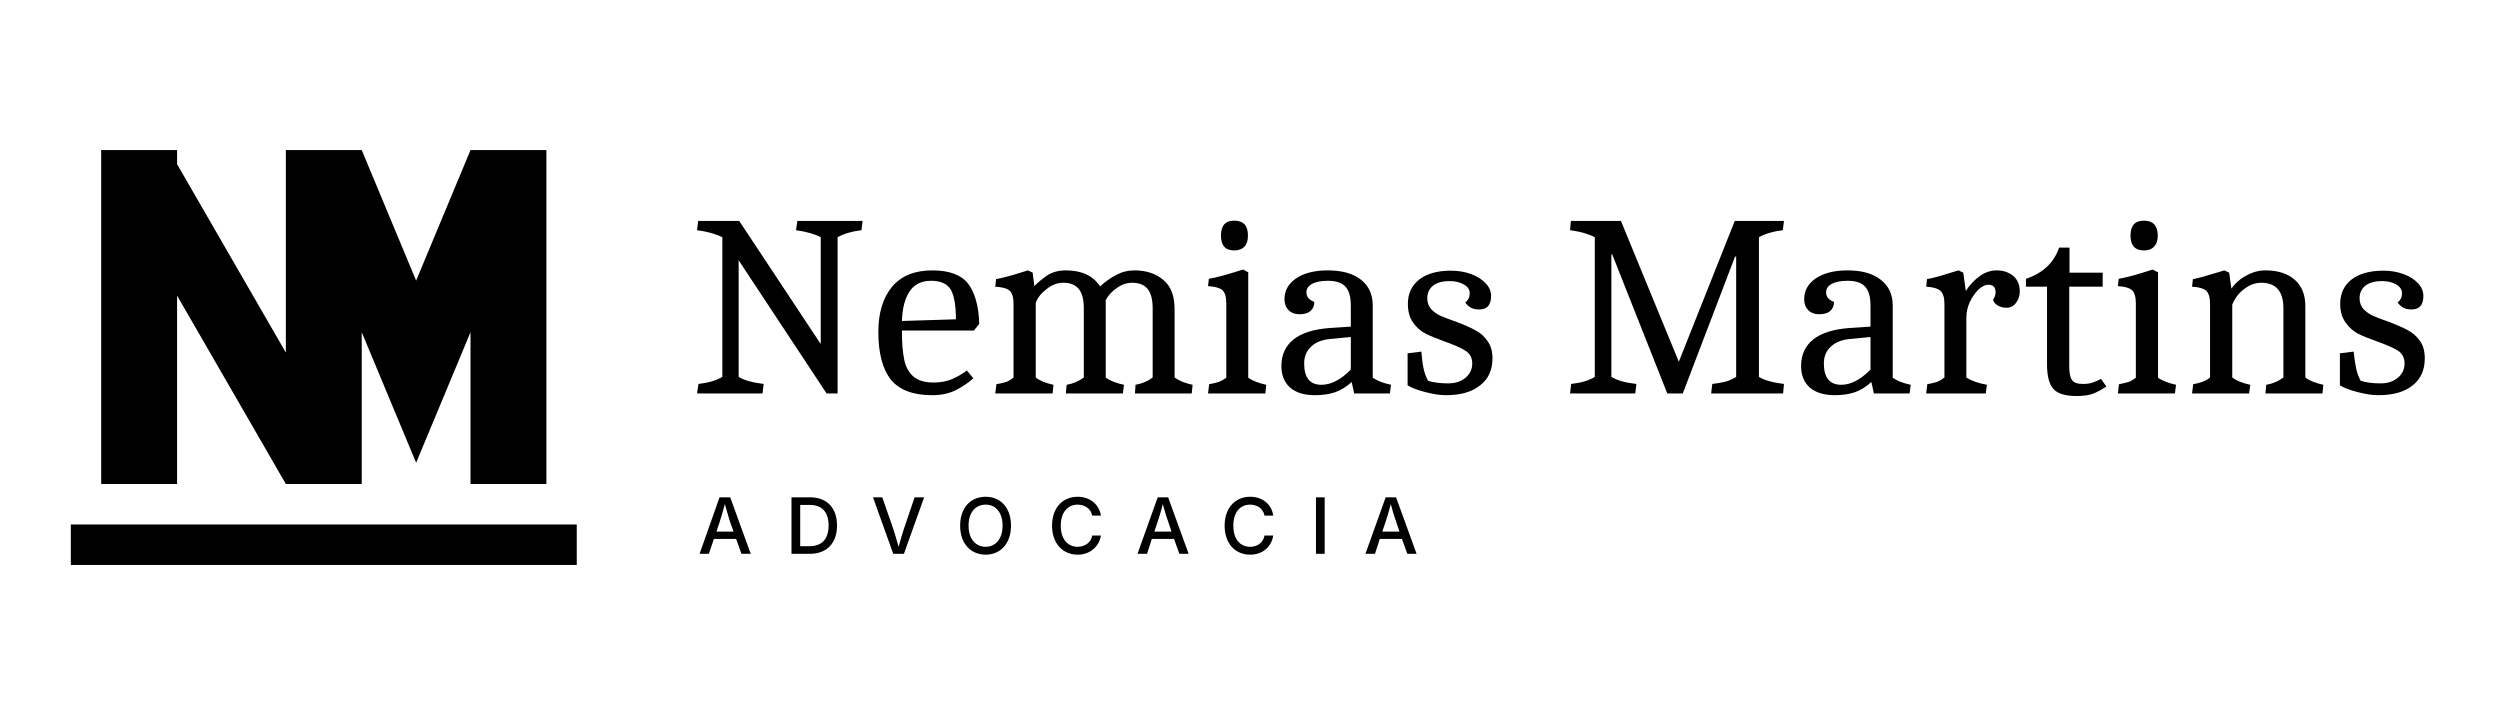
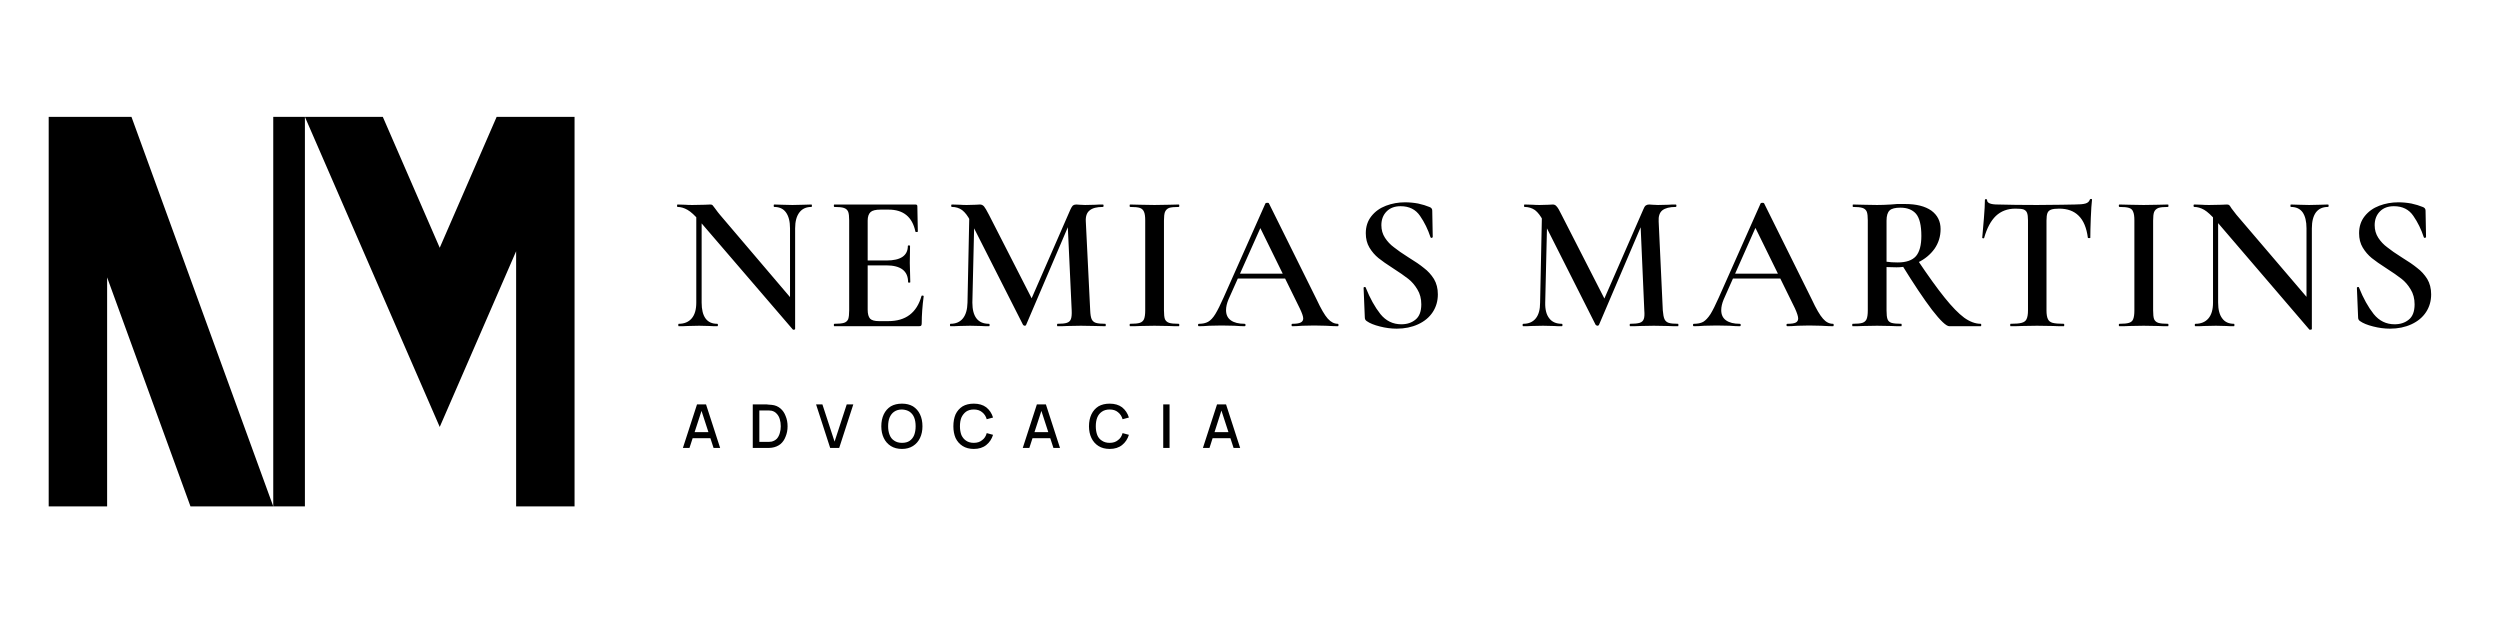
- <svg xmlns="http://www.w3.org/2000/svg" viewBox="0 0 889.46 256" width="889.46" height="256" role="img" aria-labelledby="title">
-   <g id="symbol" transform="translate(0 12) scale(0.9)">
-     <path fill="#000" d="M40 46H70V178H40ZM113 46H143V178H113ZM186 46H216V178H186ZM40 46H66.79L143 178H113L40 51.56ZM113 46H143L164.5 97.6L186 46H216L164.5 169.6Z" />
-     <path fill="#000" d="M28 194H228V210H28Z" />
+ <svg xmlns="http://www.w3.org/2000/svg" viewBox="0 0 1026.88 256" width="1026.88" height="256" role="img" aria-labelledby="title">
+   <g id="symbol" transform="translate(0 0) scale(1)">
+     <path fill="#000000" d="M20 48H44V208H20ZM20 48H54L112.24 208H78.24ZM125.24 48H157.24L180.62 101.77L204 48H236L180.62 175.37ZM212 48H236V208H212Z" />
+     <path fill="#000000" d="M112.24 48H125.24V208H112.24Z" />
  </g>
  <g id="wordmark">
-     <path fill="#000" transform="translate(245.2 140)" d="M11.8 -5.9V-55.6Q8.2 -57.4 2.8 -58.1L3.2 -61.4H17.8L46.8 -17.6V-55.6Q43.6 -57.3 38 -58.1L38.5 -61.4H61.7L61.3 -58.1Q56.2 -57.5 52.8 -55.6V0H48.9L17.6 -47.4V-5.9Q20.6 -4.1 26.5 -3.4L26.1 0H2.8L3.3 -3.4Q8.6 -4 11.8 -5.9ZM67.3 -21.9Q67.3 -32.1 72.2 -38Q77.1 -43.8 86.5 -43.8Q95.6 -43.8 99.3 -39Q102.9 -34.2 103.2 -24.8L101.3 -22.4H75.7V-21.9Q75.7 -15.9 76.5 -12.1Q77.2 -8.4 79.7 -6.1Q82.2 -3.9 87 -3.9Q90.7 -3.9 93.7 -5.2Q96.8 -6.6 98.8 -8.2L101.1 -5.4Q98.8 -3.3 95.1 -1.3Q91.4 0.6 86.5 0.6Q76.2 0.6 71.7 -5Q67.3 -10.7 67.3 -21.9ZM86.1 -40.1Q80.9 -40.1 78.4 -36.3Q75.9 -32.5 75.7 -25.8L94.9 -26.4Q94.9 -33.7 93.1 -36.9Q91.2 -40.1 86.1 -40.1ZM115.4 -5.7V-31.9Q115.4 -35.3 114 -36.6Q112.6 -37.8 108.9 -38L109.2 -40.7Q112.5 -41.3 117.6 -42.9Q118.1 -43.1 120.5 -43.8L122.2 -43L122.8 -38.2Q124.4 -39.9 127.2 -41.9Q130 -43.8 134 -43.8Q142.5 -43.8 146.2 -38.1Q149 -40.7 152 -42.2Q154.9 -43.8 158.4 -43.8Q164.7 -43.8 168.7 -40.4Q172.7 -37.1 172.7 -30V-5.7Q173.6 -5 175.4 -4.2Q177.2 -3.5 179.1 -3.1L178.8 0H158.6L158.8 -3.1Q162.3 -3.7 164.9 -5.7V-30.3Q164.9 -35 163.1 -37.2Q161.3 -39.4 157.6 -39.4Q154.7 -39.4 152.1 -37.5Q149.5 -35.7 148.2 -33.2V-5.7Q149 -5 150.9 -4.2Q152.7 -3.5 154.7 -3.1L154.3 0H134L134.3 -3.1Q137.8 -3.7 140.4 -5.7V-30.3Q140.4 -35 138.6 -37.2Q136.8 -39.4 133.1 -39.4Q129.9 -39.4 127.1 -37.1Q124.2 -34.9 123.3 -32.2V-5.7Q125.4 -4 129.6 -3.1L129.3 0H108.9L109.3 -3.3Q111.5 -3.7 112.8 -4.1Q114.1 -4.6 115.4 -5.7ZM191.1 -5.6V-32.1Q191.1 -35.5 189.7 -36.8Q188.2 -38 184.6 -38.2L184.9 -40.8Q188.6 -41.5 192.5 -42.7Q196.4 -43.9 197.1 -44.1L198.9 -43.1V-5.6Q201.2 -4 205.3 -3.1L205 0H184.6L185 -3.3Q187.1 -3.7 188.4 -4.1Q189.7 -4.6 191.1 -5.6ZM189.2 -56.2Q189.2 -61.5 193.9 -61.5Q196.3 -61.5 197.6 -60.2Q198.8 -58.8 198.8 -56.2Q198.8 -53.6 197.6 -52.3Q196.3 -50.9 193.9 -50.9Q189.2 -50.9 189.2 -56.2ZM210.7 -9.8Q210.7 -15.8 215.1 -19.3Q219.5 -22.7 227.9 -23.3L235.4 -23.8V-31.3Q235.4 -35.9 233.5 -38Q231.6 -40.1 227.2 -40.1Q223.6 -40.1 221.6 -39Q219.6 -37.9 219.6 -36Q219.6 -33.6 222.4 -32.6Q222.4 -30.5 221 -29.3Q219.7 -28.2 217.1 -28.2Q214.7 -28.2 213.3 -29.6Q211.8 -31.1 211.8 -33.5Q211.8 -38.2 216 -41Q220.2 -43.8 227.2 -43.8Q234.8 -43.8 239 -40.5Q243.2 -37.2 243.2 -31.3V-5.6Q244.1 -5 245.9 -4.2Q247.8 -3.5 249.7 -3.1L249.3 0H236.6L235.7 -4.1Q232.9 -1.5 229.7 -0.4Q226.6 0.6 222.6 0.6Q216.9 0.6 213.8 -2.1Q210.7 -4.9 210.7 -9.8ZM235.4 -8.5V-20.1L228.1 -19.4Q223.7 -19 221.3 -16.7Q218.8 -14.4 218.8 -10.7Q218.8 -3.1 224.9 -3.1Q227.5 -3.1 230 -4.4Q232.5 -5.6 235.4 -8.5ZM255.6 -2.9V-14.3L260.5 -14.9Q260.8 -11 261.3 -8.8Q261.8 -6.5 262.9 -4.5Q265.9 -3.6 270 -3.6Q273.8 -3.6 276.2 -5.6Q278.6 -7.6 278.6 -10.7Q278.6 -13.7 276.2 -15.2Q273.9 -16.7 268.8 -18.5Q264.6 -20 262 -21.3Q259.3 -22.7 257.5 -25.3Q255.7 -27.9 255.7 -31.9Q255.7 -37.4 259.8 -40.6Q263.9 -43.7 271 -43.7Q274.9 -43.7 278.2 -42.5Q281.4 -41.3 283.4 -39.2Q285.3 -37.2 285.3 -34.7Q285.3 -29.9 281.1 -29.9Q279.3 -29.9 278.2 -30.5Q277 -31.1 276.1 -32.4Q277.7 -33.5 277.7 -35.7Q277.7 -37.6 275.6 -38.8Q273.5 -40 270.5 -40Q266.8 -40 264.7 -38.4Q262.6 -36.7 262.6 -33.9Q262.6 -31.6 264 -30Q265.4 -28.5 267.4 -27.6Q269.5 -26.7 273.2 -25.4Q277.2 -23.9 279.7 -22.5Q282.3 -21.2 284 -18.7Q285.8 -16.3 285.8 -12.5Q285.8 -6.3 281.4 -2.9Q277.1 0.6 269.3 0.6Q266.1 0.6 261.9 -0.5Q257.7 -1.6 255.6 -2.9ZM322.2 -5.9V-55.6Q318.8 -57.4 313.4 -58.1L313.7 -61.4H331.5L352.1 -11.3L372 -61.4H389.5L389.1 -58.1Q384 -57.5 380.6 -55.6V-5.9Q383.6 -4.1 389.5 -3.4L389.2 0H363.6L364 -3.4Q366.7 -3.7 368.7 -4.2Q370.7 -4.8 372.5 -5.9V-48.7H372.1L353.5 0H348L328.4 -49.5H328.1V-5.9Q331.3 -4 337 -3.4L336.6 0H313.4L313.8 -3.4Q319.1 -4 322.2 -5.9ZM395.6 -9.8Q395.6 -15.8 400 -19.3Q404.4 -22.7 412.8 -23.3L420.3 -23.8V-31.3Q420.3 -35.9 418.4 -38Q416.5 -40.1 412.2 -40.1Q408.5 -40.1 406.5 -39Q404.5 -37.9 404.5 -36Q404.5 -33.6 407.3 -32.6Q407.3 -30.5 405.9 -29.3Q404.6 -28.2 402 -28.2Q399.6 -28.2 398.2 -29.6Q396.7 -31.1 396.7 -33.5Q396.7 -38.2 400.9 -41Q405.1 -43.8 412.2 -43.8Q419.7 -43.8 423.9 -40.5Q428.2 -37.2 428.2 -31.3V-5.6Q429 -5 430.8 -4.2Q432.7 -3.5 434.6 -3.1L434.2 0H421.5L420.6 -4.1Q417.8 -1.5 414.6 -0.4Q411.5 0.6 407.6 0.6Q401.9 0.6 398.7 -2.1Q395.6 -4.9 395.6 -9.8ZM420.3 -8.5V-20.1L413 -19.4Q408.7 -19 406.2 -16.7Q403.7 -14.4 403.7 -10.7Q403.7 -3.1 409.9 -3.1Q412.4 -3.1 414.9 -4.4Q417.4 -5.6 420.3 -8.5ZM446.6 -5.7V-31.9Q446.6 -35.3 445.1 -36.6Q443.7 -37.8 440.1 -38L440.4 -40.7Q443.3 -41.2 448.6 -42.9L451.6 -43.8L453.3 -43L454.2 -36.5Q456.3 -39.7 459.2 -41.8Q462 -43.8 465.2 -43.8Q468.6 -43.8 471 -41.9Q473.4 -39.9 473.4 -36.3Q473.4 -34 472.1 -32.3Q470.8 -30.5 468.6 -30.5Q467 -30.5 465.6 -31.3Q464.2 -32.1 463.9 -33.4Q464.2 -33.8 464.5 -34.5Q464.8 -35.3 464.8 -36Q464.8 -38.7 462.2 -38.7Q460.6 -38.7 458.7 -37Q456.9 -35.2 455.6 -32.5Q454.4 -29.8 454.4 -27V-5.7Q456.9 -4 461.7 -3.1L461.3 0H440.1L440.5 -3.3Q442.6 -3.7 443.9 -4.1Q445.2 -4.6 446.6 -5.7ZM483.1 -10.4V-38H475.6V-40.8Q484.6 -43.8 487.4 -51.9H491.1V-43H502.9V-38H491V-9.8Q491 -6.3 491.9 -4.9Q492.8 -3.4 495.9 -3.4Q497.9 -3.4 499.4 -3.9Q500.8 -4.4 502.3 -5.2L504.2 -2.5Q502.2 -1.1 499.9 -0.1Q497.5 0.9 493.7 0.9Q487.5 0.9 485.3 -1.7Q483.1 -4.2 483.1 -10.4ZM514.7 -5.6V-32.1Q514.7 -35.5 513.3 -36.8Q511.9 -38 508.3 -38.2L508.6 -40.8Q512.3 -41.5 516.2 -42.7Q520.1 -43.9 520.7 -44.1L522.6 -43.1V-5.6Q524.9 -4 529 -3.1L528.6 0H508.3L508.7 -3.3Q510.8 -3.7 512.1 -4.1Q513.4 -4.6 514.7 -5.6ZM512.8 -56.2Q512.8 -61.5 517.6 -61.5Q520 -61.5 521.2 -60.2Q522.5 -58.8 522.5 -56.2Q522.5 -53.6 521.2 -52.3Q520 -50.9 517.6 -50.9Q512.8 -50.9 512.8 -56.2ZM541.1 -5.7V-31.9Q541.1 -35.3 539.7 -36.6Q538.3 -37.8 534.7 -38L535 -40.7Q537.8 -41.2 543.2 -42.9L546.2 -43.8L547.9 -43L548.7 -37.3Q550.8 -40.3 554.1 -42Q557.3 -43.8 560.8 -43.8Q567.5 -43.8 571.3 -40.4Q575 -37.1 575 -31.1V-5.7Q575.8 -5 577.7 -4.2Q579.5 -3.5 581.4 -3.1L581.1 0H560.8L561.1 -3.1Q564.6 -3.7 567.2 -5.7V-30.3Q567.2 -39.4 559.3 -39.4Q556.1 -39.4 553.3 -37.2Q550.4 -35.1 549 -31.6V-5.7Q551.2 -4 555.4 -3.1L555 0H534.7L535.1 -3.3Q537.2 -3.7 538.5 -4.2Q539.9 -4.7 541.1 -5.7ZM587.3 -2.9V-14.3L592.2 -14.9Q592.6 -11 593.1 -8.8Q593.6 -6.5 594.7 -4.5Q597.6 -3.6 601.8 -3.6Q605.5 -3.6 607.9 -5.6Q610.3 -7.6 610.3 -10.7Q610.3 -13.7 608 -15.2Q605.6 -16.7 600.6 -18.5Q596.3 -20 593.7 -21.3Q591.1 -22.7 589.3 -25.3Q587.4 -27.9 587.4 -31.9Q587.4 -37.4 591.5 -40.6Q595.6 -43.7 602.8 -43.7Q606.6 -43.7 609.9 -42.5Q613.2 -41.3 615.1 -39.2Q617 -37.2 617 -34.7Q617 -29.9 612.8 -29.9Q611.1 -29.9 609.9 -30.5Q608.8 -31.1 607.8 -32.4Q609.4 -33.5 609.4 -35.7Q609.4 -37.6 607.3 -38.8Q605.3 -40 602.2 -40Q598.6 -40 596.4 -38.4Q594.3 -36.7 594.3 -33.9Q594.3 -31.6 595.7 -30Q597.2 -28.5 599.2 -27.6Q601.2 -26.7 605 -25.4Q608.9 -23.9 611.5 -22.5Q614 -21.2 615.8 -18.7Q617.5 -16.3 617.5 -12.5Q617.5 -6.3 613.2 -2.9Q608.9 0.6 601 0.6Q597.8 0.6 593.6 -0.5Q589.4 -1.6 587.3 -2.9Z" />
-     <path fill="#000" transform="translate(248.2 197.04)" d="M0.7 0H4L5.8 -5.3H13.7L15.6 0H18.9L11.6 -20.1H7.8ZM6.7 -7.9 7.8 -11.2C8.3 -12.7 8.9 -14.8 9.7 -17.7C10.5 -14.8 11.1 -12.8 11.6 -11.2L12.8 -7.9ZM39.9 0C46 0 49.6 -3.8 49.6 -10.1C49.6 -16.3 46 -20.1 40.1 -20.1H33.4V0ZM36.5 -2.7V-17.4H39.9C44.3 -17.4 46.6 -14.8 46.6 -10.1C46.6 -5.3 44.3 -2.7 39.7 -2.7ZM69.6 0H73.4L80.6 -20.1H77.2L73.4 -8.9C72.9 -7.4 72.3 -5.3 71.5 -2.5C70.7 -5.3 70.1 -7.4 69.6 -8.9L65.7 -20.1H62.4ZM102.5 0.3C107.7 0.3 111.5 -3.6 111.5 -10C111.5 -16.5 107.7 -20.3 102.5 -20.3C97.2 -20.3 93.4 -16.5 93.4 -10C93.4 -3.6 97.2 0.3 102.5 0.3ZM102.5 -2.5C99 -2.5 96.4 -5.2 96.4 -10C96.4 -14.9 99 -17.5 102.5 -17.5C105.9 -17.5 108.5 -14.9 108.5 -10C108.5 -5.2 105.9 -2.5 102.5 -2.5ZM135.2 0.3C139.6 0.3 142.8 -2.5 143.5 -6.5H140.4C139.9 -3.9 137.7 -2.5 135.2 -2.5C131.8 -2.5 129.2 -5.1 129.2 -10C129.2 -14.9 131.8 -17.5 135.2 -17.5C137.7 -17.5 139.9 -16.1 140.4 -13.6H143.5C142.8 -17.8 139.4 -20.3 135.2 -20.3C130 -20.3 126.1 -16.5 126.1 -10C126.1 -3.6 130 0.3 135.2 0.3ZM156.5 0H159.9L161.6 -5.3H169.5L171.4 0H174.7L167.4 -20.1H163.7ZM162.5 -7.9 163.6 -11.2C164.1 -12.7 164.8 -14.8 165.5 -17.7C166.3 -14.8 166.9 -12.8 167.5 -11.2L168.6 -7.9ZM196.6 0.3C201 0.3 204.2 -2.5 204.8 -6.5H201.7C201.2 -3.9 199.1 -2.5 196.6 -2.5C193.1 -2.5 190.6 -5.1 190.6 -10C190.6 -14.9 193.1 -17.5 196.6 -17.5C199.1 -17.5 201.2 -16.1 201.7 -13.6H204.8C204.2 -17.8 200.8 -20.3 196.6 -20.3C191.4 -20.3 187.5 -16.5 187.5 -10C187.5 -3.6 191.3 0.3 196.6 0.3ZM223.1 -20.1H220V0H223.1ZM237.6 0H241L242.7 -5.3H250.6L252.5 0H255.8L248.5 -20.1H244.8ZM243.6 -7.9 244.7 -11.2C245.2 -12.7 245.9 -14.8 246.6 -17.7C247.4 -14.8 248 -12.8 248.6 -11.2L249.7 -7.9Z" />
+     <path fill="#000000" transform="translate(276 134)" d="M10 -48.2 12.2 -48V-9.7Q12.2 -5.4 13.8 -3.2Q15.4 -1 18.6 -1Q18.9 -1 18.9 -0.5Q18.9 0 18.6 0Q16.6 0 15.4 -0.1L11.2 -0.2L6.5 -0.1Q5.2 0 2.8 0Q2.6 0 2.6 -0.5Q2.6 -1 2.8 -1Q6.2 -1 8.1 -3.2Q10 -5.4 10 -9.7ZM49.7 1.4 11.2 -43.4Q8.5 -46.6 6.4 -47.8Q4.3 -49 2.3 -49Q2.1 -49 2.1 -49.5Q2.1 -50 2.3 -50L5.5 -49.9Q6.5 -49.8 8.4 -49.8L13.5 -49.9Q14.5 -50 15.8 -50Q16.4 -50 16.7 -49.7Q17 -49.4 17.7 -48.4Q19 -46.6 19.7 -45.8L50 -10.2L50.6 1.1Q50.6 1.4 50.2 1.4Q49.8 1.5 49.7 1.4ZM50.6 1.1 48.5 -1.3V-40.2Q48.5 -44.5 46.8 -46.8Q45.2 -49 42 -49Q41.8 -49 41.8 -49.5Q41.8 -50 42 -50L45.3 -49.9Q47.8 -49.8 49.5 -49.8Q51 -49.8 53.9 -49.9L57.3 -50Q57.5 -50 57.5 -49.5Q57.5 -49 57.3 -49Q54.1 -49 52.4 -46.8Q50.6 -44.5 50.6 -40.2ZM66.7 -1Q69.4 -1 70.7 -1.4Q71.9 -1.8 72.4 -2.9Q72.8 -4.1 72.8 -6.5V-43.5Q72.8 -45.9 72.4 -47Q71.9 -48.2 70.6 -48.6Q69.4 -49 66.7 -49Q66.5 -49 66.5 -49.5Q66.5 -50 66.7 -50H100Q100.8 -50 100.8 -49.3L101 -38.9Q101 -38.7 100.5 -38.7Q100.1 -38.6 100 -38.9Q98.1 -47.9 89 -47.9H85.7Q82.7 -47.9 81.6 -46.9Q80.4 -45.8 80.4 -43.4V-6.8Q80.4 -4.2 81.4 -3.1Q82.4 -2.1 85 -2.1H88.9Q99.6 -2.1 102.5 -12.4Q102.5 -12.6 102.9 -12.6Q103.4 -12.6 103.4 -12.3Q102.6 -6.2 102.6 -1.2Q102.6 -0.6 102.4 -0.3Q102.2 0 101.4 0H66.7Q66.5 0 66.5 -0.5Q66.5 -1 66.7 -1ZM88 -25H76.8V-27H88.1Q96.9 -27 96.9 -33Q96.9 -33.2 97.3 -33.2Q97.8 -33.2 97.8 -33L97.7 -26L97.8 -22.2Q97.9 -19.7 97.9 -18.1Q97.9 -17.9 97.4 -17.9Q97 -17.9 97 -18.1Q97 -25 88 -25ZM122.2 -48.2 124.3 -48 123.4 -9.7Q123.4 -5.4 125.1 -3.2Q126.8 -1 130.2 -1Q130.5 -1 130.5 -0.5Q130.5 0 130.2 0Q128.1 0 126.9 -0.1L122.5 -0.2L117.8 -0.1Q116.6 0 114.4 0Q114.2 0 114.2 -0.5Q114.2 -1 114.4 -1Q117.7 -1 119.5 -3.2Q121.3 -5.4 121.4 -9.7ZM178 0Q175.4 0 173.8 -0.1L168 -0.2L162.4 -0.1Q161 0 158.3 0Q158.2 0 158.2 -0.5Q158.2 -1 158.3 -1Q161 -1 162.2 -1.4Q163.5 -1.8 163.9 -3Q164.3 -4.1 164.2 -6.5L162.5 -43L166 -48.6L145.5 -0.6Q145.4 -0.2 144.9 -0.2Q144.5 -0.2 144.2 -0.6L122.5 -43.4Q121 -46.3 119.2 -47.7Q117.4 -49 115 -49Q114.7 -49 114.7 -49.5Q114.7 -50 115 -50L118.4 -49.9Q119.4 -49.8 121.1 -49.8L124.8 -49.9Q125.5 -50 126.5 -50Q127.5 -50 128.2 -49.2Q128.8 -48.5 130.2 -45.8L148.2 -10.6L144.7 -4.5L163.7 -48Q164.2 -49.1 164.7 -49.6Q165.3 -50 166.1 -50Q166.6 -50 167.5 -49.9Q168.4 -49.8 169.7 -49.8L174 -49.9Q175 -50 177 -50Q177.3 -50 177.3 -49.5Q177.3 -49 177 -49Q173.3 -49 171.6 -47.6Q169.8 -46.2 170 -43L171.8 -6.5Q171.9 -4 172.4 -2.9Q172.9 -1.8 174.1 -1.4Q175.3 -1 178 -1Q178.2 -1 178.2 -0.5Q178.2 0 178 0ZM208.2 -1Q208.4 -1 208.4 -0.5Q208.4 0 208.2 0Q205.6 0 204.1 -0.1L198.2 -0.2L192.4 -0.1Q190.9 0 188.2 0Q188 0 188 -0.5Q188 -1 188.2 -1Q191 -1 192.2 -1.4Q193.4 -1.8 193.9 -2.9Q194.4 -4.1 194.4 -6.5V-43.5Q194.4 -45.9 193.9 -47Q193.4 -48.2 192.2 -48.6Q191 -49 188.2 -49Q188 -49 188 -49.5Q188 -50 188.2 -50L192.4 -49.9Q195.9 -49.8 198.2 -49.8Q200.6 -49.8 204.2 -49.9L208.2 -50Q208.4 -50 208.4 -49.5Q208.4 -49 208.2 -49Q205.5 -49 204.2 -48.6Q203 -48.1 202.5 -46.9Q202.1 -45.8 202.1 -43.4V-6.5Q202.1 -4 202.5 -2.9Q203 -1.8 204.2 -1.4Q205.4 -1 208.2 -1ZM232 -21.6H254.4L255 -19.6H231ZM273.5 0Q272 0 268.6 -0.2Q265.3 -0.3 263.8 -0.3Q261.8 -0.3 259 -0.2Q256.3 0 254.8 0Q254.5 0 254.5 -0.5Q254.5 -1 254.8 -1Q257.2 -1 258.2 -1.5Q259.3 -2 259.3 -3.2Q259.3 -4.4 257.9 -7.3L241.2 -41.3L244.5 -46.6L228.6 -11Q227.6 -8.6 227.6 -6.6Q227.6 -3.8 229.6 -2.4Q231.6 -1 235.2 -1Q235.6 -1 235.6 -0.5Q235.6 0 235.2 0Q233.8 0 231 -0.2Q228 -0.3 225.8 -0.3Q223.6 -0.3 220.7 -0.2Q218.2 0 216.5 0Q216.1 0 216.1 -0.5Q216.1 -1 216.5 -1Q218.7 -1 220.2 -1.8Q221.8 -2.7 223.2 -5Q224.6 -7.3 226.6 -11.8L243.8 -50.5Q244 -50.7 244.6 -50.7Q245.1 -50.7 245.2 -50.5L264.8 -11Q267.5 -5.2 269.4 -3.1Q271.3 -1 273.5 -1Q273.8 -1 273.8 -0.5Q273.8 0 273.5 0ZM302.5 -28.3Q306.6 -25.8 308.9 -23.9Q311.3 -22.1 313 -19.4Q314.6 -16.7 314.6 -13.1Q314.6 -9 312.5 -5.8Q310.4 -2.6 306.5 -0.8Q302.6 1 297.7 1Q294.3 1 290.8 0.1Q287.2 -0.8 285.4 -2.1Q284.6 -2.6 284.6 -3.6L284.1 -15.7V-15.8Q284.1 -16.1 284.5 -16.1Q284.9 -16.2 285 -15.8Q287.6 -9.3 291 -5Q294.4 -0.8 299.6 -0.8Q303.1 -0.8 305.4 -2.7Q307.8 -4.6 307.8 -9Q307.8 -12.5 306.2 -15.1Q304.6 -17.8 302.4 -19.5Q300.1 -21.3 296.2 -23.8Q292.3 -26.3 290.2 -28Q288 -29.8 286.5 -32.3Q285 -34.8 285 -38.2Q285 -42.3 287.3 -45.2Q289.6 -48.1 293.3 -49.5Q297 -50.9 301.1 -50.9Q303.8 -50.9 306.5 -50.4Q309.2 -49.8 311.1 -49Q312.3 -48.6 312.3 -47.5L312.5 -36.7Q312.5 -36.4 312.1 -36.3Q311.8 -36.2 311.6 -36.5Q310 -41.4 307.3 -45.3Q304.6 -49.3 299.3 -49.3Q295.7 -49.3 293.6 -47.2Q291.4 -45 291.4 -41.5Q291.4 -38.6 292.9 -36.3Q294.4 -34 296.6 -32.4Q298.7 -30.7 302.5 -28.3ZM357.4 -48.2 359.6 -48 358.7 -9.7Q358.6 -5.4 360.4 -3.2Q362.1 -1 365.5 -1Q365.8 -1 365.8 -0.5Q365.8 0 365.5 0Q363.4 0 362.2 -0.1L357.8 -0.2L353 -0.1Q351.8 0 349.7 0Q349.4 0 349.4 -0.5Q349.4 -1 349.7 -1Q353 -1 354.8 -3.2Q356.6 -5.4 356.6 -9.7ZM413.3 0Q410.6 0 409 -0.1L403.3 -0.2L397.7 -0.1Q396.2 0 393.6 0Q393.4 0 393.4 -0.5Q393.4 -1 393.6 -1Q396.2 -1 397.5 -1.4Q398.8 -1.8 399.2 -3Q399.6 -4.1 399.4 -6.5L397.8 -43L401.3 -48.6L380.8 -0.6Q380.6 -0.2 380.2 -0.2Q379.8 -0.2 379.4 -0.6L357.8 -43.4Q356.3 -46.3 354.5 -47.7Q352.6 -49 350.2 -49Q350 -49 350 -49.5Q350 -50 350.2 -50L353.7 -49.9Q354.7 -49.8 356.4 -49.8L360.1 -49.9Q360.8 -50 361.8 -50Q362.8 -50 363.4 -49.2Q364.1 -48.5 365.4 -45.8L383.4 -10.6L380 -4.5L399 -48Q399.4 -49.1 400 -49.6Q400.6 -50 401.4 -50Q401.9 -50 402.8 -49.9Q403.7 -49.8 405 -49.8L409.3 -49.9Q410.3 -50 412.3 -50Q412.6 -50 412.6 -49.5Q412.6 -49 412.3 -49Q408.6 -49 406.8 -47.6Q405.1 -46.2 405.3 -43L407 -6.5Q407.2 -4 407.7 -2.9Q408.2 -1.8 409.4 -1.4Q410.6 -1 413.3 -1Q413.4 -1 413.4 -0.5Q413.4 0 413.3 0ZM435.4 -21.6H457.8L458.3 -19.6H434.3ZM476.9 0Q475.4 0 472 -0.2Q468.6 -0.3 467.1 -0.3Q465.1 -0.3 462.4 -0.2Q459.7 0 458.2 0Q457.8 0 457.8 -0.5Q457.8 -1 458.2 -1Q460.6 -1 461.6 -1.5Q462.6 -2 462.6 -3.2Q462.6 -4.4 461.3 -7.3L444.6 -41.3L447.8 -46.6L432 -11Q431 -8.6 431 -6.6Q431 -3.8 433 -2.4Q435 -1 438.6 -1Q439 -1 439 -0.5Q439 0 438.6 0Q437.1 0 434.4 -0.2Q431.4 -0.3 429.1 -0.3Q427 -0.3 424.1 -0.2Q421.5 0 419.8 0Q419.4 0 419.4 -0.5Q419.4 -1 419.8 -1Q422.1 -1 423.6 -1.8Q425.1 -2.7 426.6 -5Q428 -7.3 430 -11.8L447.2 -50.5Q447.4 -50.7 447.9 -50.7Q448.5 -50.7 448.6 -50.5L468.2 -11Q470.9 -5.2 472.8 -3.1Q474.6 -1 476.9 -1Q477.2 -1 477.2 -0.5Q477.2 0 476.9 0ZM505.1 -25.4 511.5 -27.4Q518.2 -17.4 522.8 -11.7Q527.3 -6.1 530.8 -3.5Q534.3 -1 537.6 -1Q537.8 -1 537.8 -0.5Q537.8 0 537.6 0H524.7Q522.8 0 517.6 -6.7Q512.5 -13.4 505.1 -25.4ZM521.1 -39.9Q521.1 -35.4 518.6 -31.8Q516 -28.2 511.8 -26.2Q507.6 -24.2 503 -24.2Q501.3 -24.2 498.9 -24.3V-6.5Q498.9 -4 499.3 -2.9Q499.7 -1.8 500.9 -1.4Q502.2 -1 505 -1Q505.1 -1 505.1 -0.5Q505.1 0 505 0Q502.3 0 500.8 -0.1L495 -0.2L489.2 -0.1Q487.7 0 485 0Q484.8 0 484.8 -0.5Q484.8 -1 485 -1Q487.8 -1 489 -1.4Q490.2 -1.8 490.7 -2.9Q491.2 -4.1 491.2 -6.5V-43.5Q491.2 -45.9 490.8 -47Q490.3 -48.2 489 -48.6Q487.8 -49 485.1 -49Q485 -49 485 -49.5Q485 -50 485.1 -50L489.3 -49.9Q492.8 -49.8 495 -49.8Q497.6 -49.8 500.7 -50Q501.8 -50.1 503.2 -50.2Q504.7 -50.2 506.6 -50.2Q513.4 -50.2 517.3 -47.5Q521.1 -44.7 521.1 -39.9ZM504.6 -48.7Q501.4 -48.7 500.2 -47.6Q498.9 -46.4 498.9 -43.4V-26.5Q500.8 -26.2 503.5 -26.2Q508.7 -26.2 511 -28.8Q513.2 -31.4 513.2 -37.1Q513.2 -43.6 511 -46.2Q508.8 -48.7 504.6 -48.7ZM539 -36.3Q539 -36.1 538.6 -36.1Q538.2 -36.2 538.2 -36.3Q538.5 -39.4 538.9 -44.4Q539.3 -49.3 539.3 -51.8Q539.3 -52.2 539.7 -52.2Q540.2 -52.2 540.2 -51.8Q540.2 -50 544.6 -50Q551.5 -49.8 560.7 -49.8Q565.4 -49.8 570.7 -49.9L576.2 -50Q579.2 -50 580.6 -50.4Q582 -50.8 582.4 -52Q582.5 -52.3 582.9 -52.3Q583.3 -52.3 583.3 -52Q583 -49.5 582.8 -44.5Q582.6 -39.4 582.6 -36.3Q582.6 -36.2 582.1 -36.2Q581.7 -36.2 581.6 -36.3Q580.8 -42.5 577.8 -45.4Q574.9 -48.3 569.8 -48.3Q567.6 -48.3 566.5 -47.9Q565.4 -47.5 565 -46.5Q564.6 -45.5 564.6 -43.4V-6.5Q564.6 -4.1 565.2 -2.9Q565.7 -1.8 567.1 -1.4Q568.6 -1 571.7 -1Q571.9 -1 571.9 -0.5Q571.9 0 571.7 0Q568.9 0 567.3 -0.1L560.7 -0.2L554.5 -0.1Q552.8 0 549.8 0Q549.7 0 549.7 -0.5Q549.7 -1 549.8 -1Q553 -1 554.4 -1.4Q555.9 -1.8 556.4 -2.9Q557 -4.1 557 -6.5V-43.5Q557 -45.6 556.6 -46.6Q556.2 -47.6 555.1 -48Q554.1 -48.3 551.8 -48.3Q547 -48.3 543.8 -45.3Q540.7 -42.3 539 -36.3ZM614.5 -1Q614.7 -1 614.7 -0.5Q614.7 0 614.5 0Q611.9 0 610.4 -0.1L604.5 -0.2L598.7 -0.1Q597.2 0 594.6 0Q594.3 0 594.3 -0.5Q594.3 -1 594.6 -1Q597.3 -1 598.5 -1.4Q599.8 -1.8 600.2 -2.9Q600.7 -4.1 600.7 -6.5V-43.5Q600.7 -45.9 600.2 -47Q599.8 -48.2 598.5 -48.6Q597.3 -49 594.6 -49Q594.3 -49 594.3 -49.5Q594.3 -50 594.6 -50L598.7 -49.9Q602.2 -49.8 604.5 -49.8Q607 -49.8 610.5 -49.9L614.5 -50Q614.7 -50 614.7 -49.5Q614.7 -49 614.5 -49Q611.8 -49 610.6 -48.6Q609.3 -48.1 608.8 -46.9Q608.4 -45.8 608.4 -43.4V-6.5Q608.4 -4 608.8 -2.9Q609.3 -1.8 610.5 -1.4Q611.8 -1 614.5 -1ZM633 -48.2 635.1 -48V-9.7Q635.1 -5.4 636.8 -3.2Q638.4 -1 641.6 -1Q641.8 -1 641.8 -0.5Q641.8 0 641.6 0Q639.5 0 638.4 -0.1L634.2 -0.2L629.4 -0.1Q628.2 0 625.8 0Q625.5 0 625.5 -0.5Q625.5 -1 625.8 -1Q629.2 -1 631.1 -3.2Q633 -5.4 633 -9.7ZM672.6 1.4 634.2 -43.4Q631.4 -46.6 629.4 -47.8Q627.3 -49 625.3 -49Q625 -49 625 -49.5Q625 -50 625.3 -50L628.5 -49.9Q629.4 -49.8 631.4 -49.8L636.5 -49.9Q637.4 -50 638.7 -50Q639.4 -50 639.7 -49.7Q640 -49.4 640.6 -48.4Q642 -46.6 642.6 -45.8L673 -10.2L673.6 1.1Q673.6 1.4 673.2 1.4Q672.8 1.5 672.6 1.4ZM673.6 1.1 671.4 -1.3V-40.2Q671.4 -44.5 669.8 -46.8Q668.2 -49 665 -49Q664.8 -49 664.8 -49.5Q664.8 -50 665 -50L668.2 -49.9Q670.8 -49.8 672.5 -49.8Q674 -49.8 676.9 -49.9L680.2 -50Q680.5 -50 680.5 -49.5Q680.5 -49 680.2 -49Q677 -49 675.3 -46.8Q673.6 -44.5 673.6 -40.2ZM710.5 -28.3Q714.6 -25.8 716.9 -23.9Q719.3 -22.1 721 -19.4Q722.6 -16.7 722.6 -13.1Q722.6 -9 720.5 -5.8Q718.4 -2.6 714.5 -0.8Q710.6 1 705.7 1Q702.3 1 698.8 0.1Q695.2 -0.8 693.4 -2.1Q692.6 -2.6 692.6 -3.6L692.1 -15.7V-15.8Q692.1 -16.1 692.5 -16.1Q692.9 -16.2 693 -15.8Q695.6 -9.3 699 -5Q702.4 -0.8 707.6 -0.8Q711.1 -0.8 713.4 -2.7Q715.8 -4.6 715.8 -9Q715.8 -12.5 714.2 -15.1Q712.6 -17.8 710.4 -19.5Q708.1 -21.3 704.2 -23.8Q700.3 -26.3 698.2 -28Q696 -29.8 694.5 -32.3Q693 -34.8 693 -38.2Q693 -42.3 695.3 -45.2Q697.6 -48.1 701.3 -49.5Q705 -50.9 709.1 -50.9Q711.8 -50.9 714.5 -50.4Q717.2 -49.8 719.1 -49Q720.3 -48.6 720.3 -47.5L720.5 -36.7Q720.5 -36.4 720.1 -36.3Q719.8 -36.2 719.6 -36.5Q718 -41.4 715.3 -45.3Q712.6 -49.3 707.3 -49.3Q703.7 -49.3 701.6 -47.2Q699.4 -45 699.4 -41.5Q699.4 -38.6 700.9 -36.3Q702.4 -34 704.6 -32.4Q706.7 -30.7 710.5 -28.3Z" />
+     <path fill="#000000" transform="translate(280 184)" d="M0.5 0 6.3 -17.9H10L15.8 0H13.1L7.8 -16.3H8.5L3.2 0ZM3.5 -4V-6.5H12.8V-4ZM29.2 0V-17.9H34.8Q35.1 -17.9 35.7 -17.8Q36.4 -17.8 37 -17.7Q39.1 -17.5 40.6 -16.2Q42 -15 42.7 -13.1Q43.5 -11.2 43.5 -8.9Q43.5 -6.6 42.7 -4.7Q42 -2.8 40.6 -1.6Q39.1 -0.4 37 -0.1Q36.4 -0 35.7 -0Q35.1 0 34.8 0ZM31.9 -2.5H34.8Q35.2 -2.5 35.8 -2.5Q36.4 -2.5 36.9 -2.6Q38.2 -2.9 39.1 -3.8Q39.9 -4.7 40.3 -6.1Q40.7 -7.4 40.7 -8.9Q40.7 -10.5 40.3 -11.8Q39.9 -13.2 39 -14.1Q38.2 -15 36.9 -15.3Q36.4 -15.4 35.8 -15.4Q35.2 -15.4 34.8 -15.4H31.9ZM61 0 55.2 -17.9H57.8L62.8 -2.6L67.8 -17.9H70.5L64.7 0ZM90.5 0.4Q87.8 0.4 85.9 -0.8Q84 -2 83 -4.1Q82 -6.2 82 -8.9Q82 -11.7 83 -13.8Q84 -15.9 85.9 -17.1Q87.8 -18.2 90.5 -18.2Q93.1 -18.2 95 -17.1Q96.9 -15.9 97.9 -13.8Q98.9 -11.7 98.9 -8.9Q98.9 -6.2 97.9 -4.1Q96.9 -2 95 -0.8Q93.1 0.4 90.5 0.4ZM90.5 -2.1Q92.4 -2.1 93.6 -2.9Q94.9 -3.8 95.5 -5.3Q96.1 -6.9 96.1 -8.9Q96.1 -11 95.5 -12.5Q94.9 -14 93.6 -14.9Q92.4 -15.7 90.5 -15.8Q88.6 -15.8 87.3 -14.9Q86.1 -14.1 85.4 -12.5Q84.8 -11 84.8 -8.9Q84.8 -6.9 85.4 -5.4Q86 -3.8 87.3 -3Q88.6 -2.1 90.5 -2.1ZM120 0.4Q117.3 0.4 115.4 -0.8Q113.5 -2 112.5 -4.1Q111.6 -6.2 111.6 -8.9Q111.6 -11.7 112.5 -13.8Q113.5 -15.9 115.4 -17.1Q117.3 -18.2 120 -18.2Q123.1 -18.2 125.1 -16.7Q127.1 -15.1 127.9 -12.5L125.3 -11.8Q124.8 -13.6 123.4 -14.7Q122.1 -15.8 120 -15.8Q118.1 -15.8 116.8 -14.9Q115.6 -14 114.9 -12.5Q114.3 -11 114.3 -8.9Q114.3 -6.9 114.9 -5.3Q115.6 -3.8 116.8 -3Q118.1 -2.1 120 -2.1Q122.1 -2.1 123.4 -3.2Q124.8 -4.2 125.3 -6.1L127.9 -5.4Q127.1 -2.8 125.1 -1.2Q123.1 0.4 120 0.4ZM140.1 0 145.9 -17.9H149.6L155.4 0H152.7L147.4 -16.3H148.1L142.8 0ZM143.1 -4V-6.5H152.4V-4ZM175.8 0.4Q173.1 0.4 171.2 -0.8Q169.3 -2 168.3 -4.1Q167.3 -6.2 167.3 -8.9Q167.3 -11.7 168.3 -13.8Q169.3 -15.9 171.2 -17.1Q173.1 -18.2 175.8 -18.2Q178.9 -18.2 180.9 -16.7Q182.9 -15.1 183.7 -12.5L181.1 -11.8Q180.6 -13.6 179.2 -14.7Q177.9 -15.8 175.8 -15.8Q173.9 -15.8 172.6 -14.9Q171.3 -14 170.7 -12.5Q170.1 -11 170.1 -8.9Q170.1 -6.9 170.7 -5.3Q171.3 -3.8 172.6 -3Q173.9 -2.1 175.8 -2.1Q177.9 -2.1 179.2 -3.2Q180.6 -4.2 181.1 -6.1L183.7 -5.4Q182.9 -2.8 180.9 -1.2Q178.9 0.4 175.8 0.4ZM197.8 0V-17.9H200.4V0ZM214.1 0 219.9 -17.9H223.6L229.4 0H226.7L221.4 -16.3H222L216.8 0ZM217.1 -4V-6.5H226.4V-4Z" />
  </g>
</svg>
